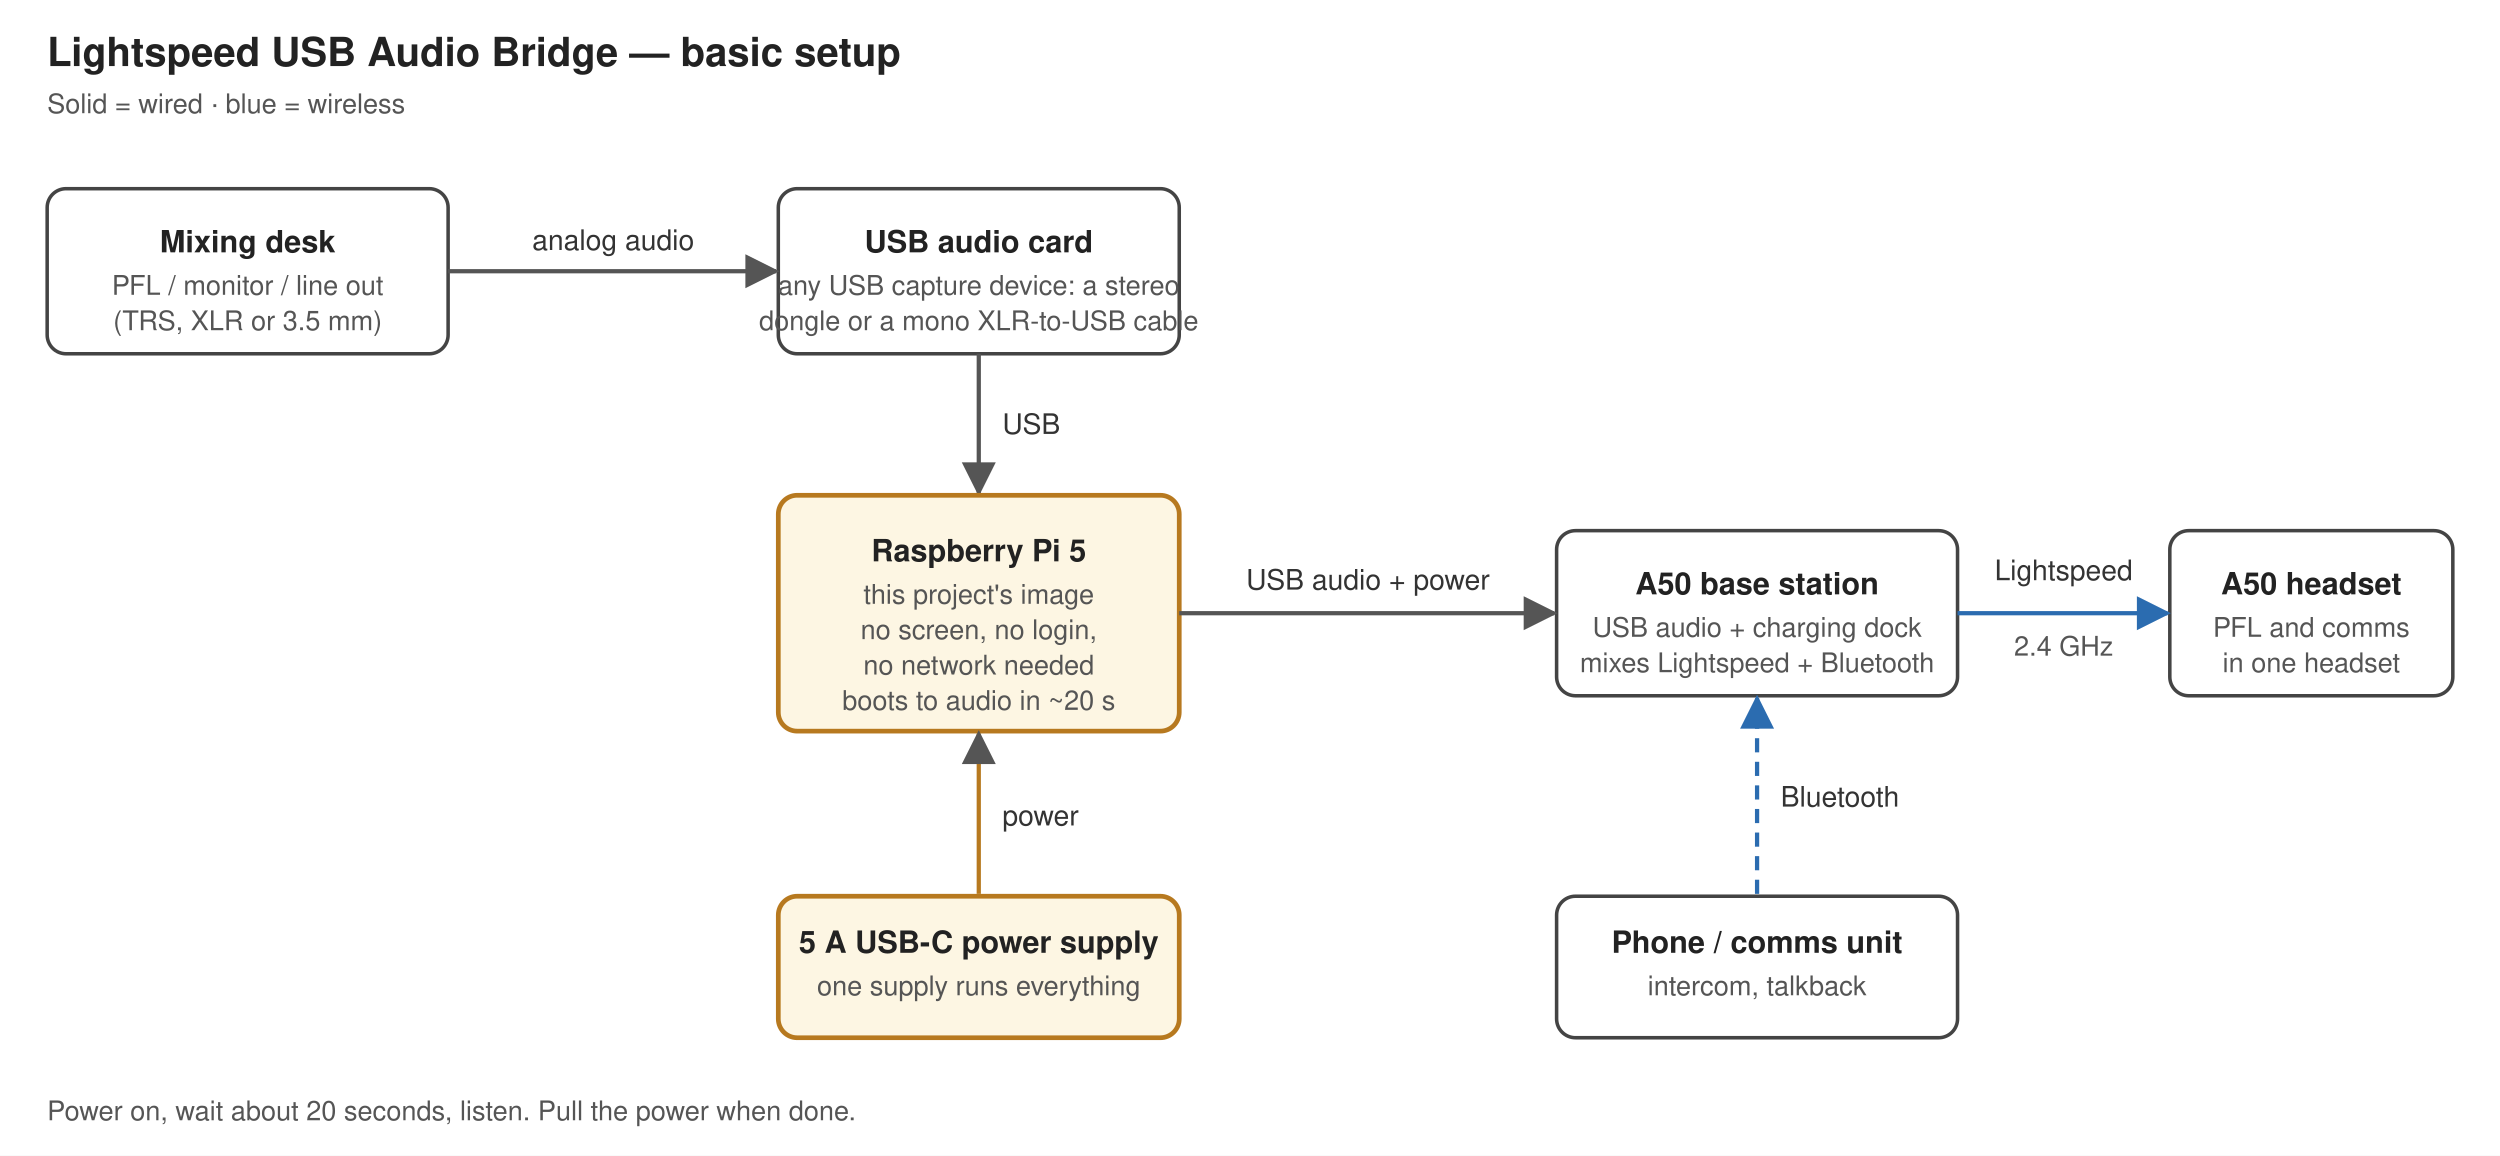
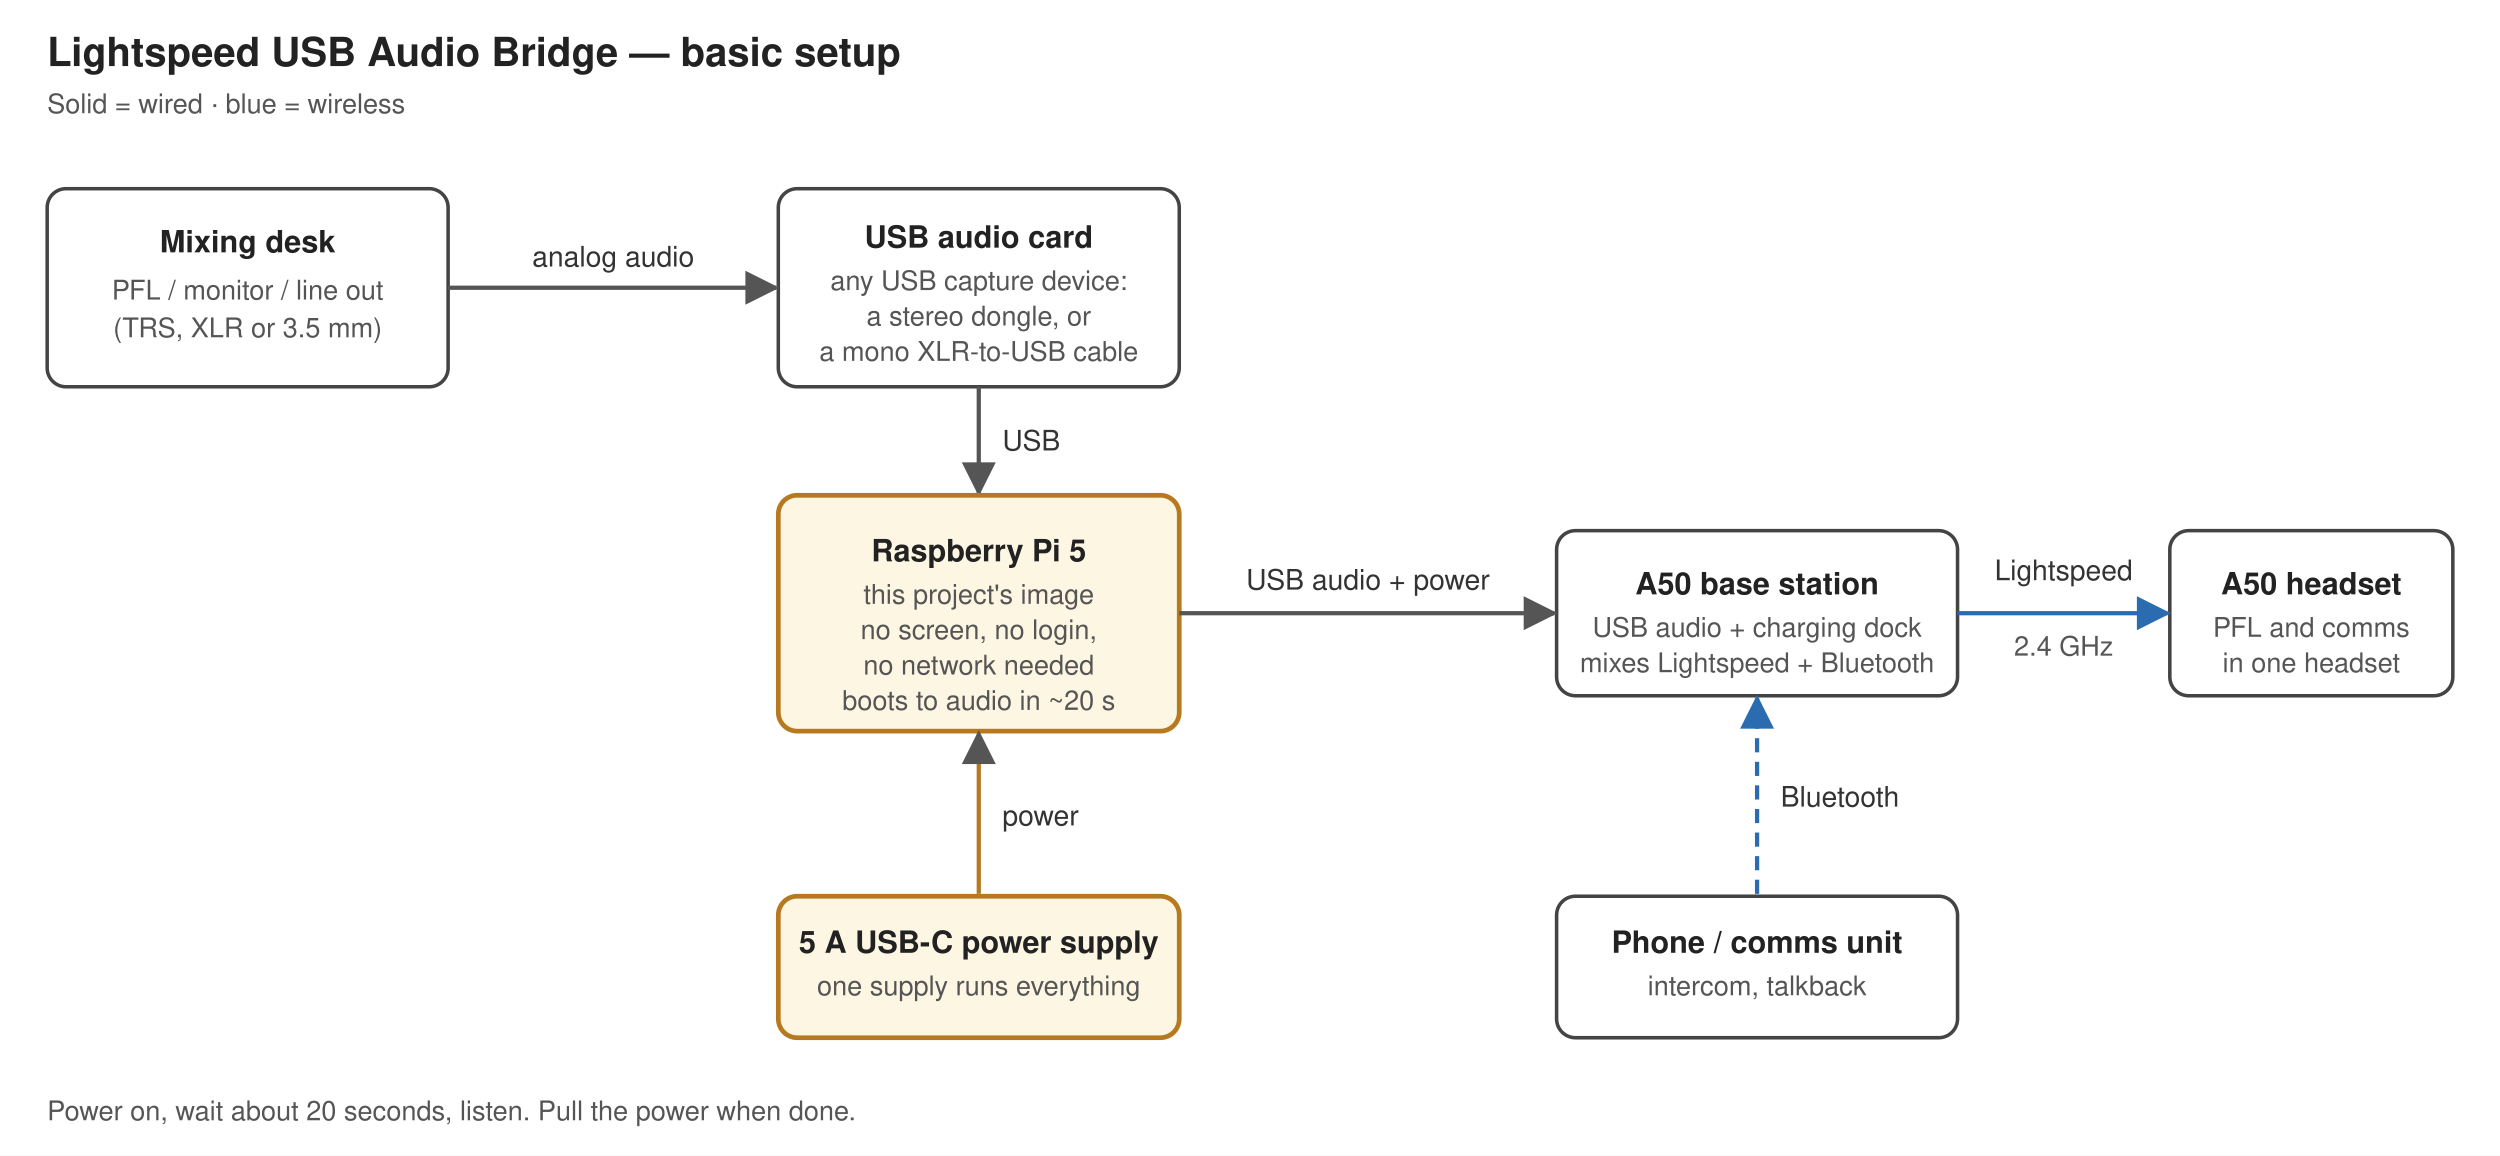
<svg xmlns="http://www.w3.org/2000/svg" width="1060" height="490" viewBox="0 0 1060 490" font-family="-apple-system, 'Segoe UI', Helvetica, Arial, sans-serif" font-size="13">
  <defs>
    <marker id="arr" viewBox="0 0 10 10" refX="9" refY="5" markerWidth="8" markerHeight="8" orient="auto-start-reverse">
      <path d="M0,0 L10,5 L0,10 z" fill="#555" />
    </marker>
    <marker id="arr2" viewBox="0 0 10 10" refX="9" refY="5" markerWidth="8" markerHeight="8" orient="auto-start-reverse">
      <path d="M0,0 L10,5 L0,10 z" fill="#2b6cb0" />
    </marker>
    <style>
      .box { fill:#fff; stroke:#444; stroke-width:1.5; rx:8; }
      .pi  { fill:#fdf6e3; stroke:#b7791f; stroke-width:2; rx:8; }
      .t   { fill:#222; }
      .s   { fill:#555; font-size:11.5px; }
      .l   { fill:#333; font-size:12px; }
      .w   { stroke:#555; stroke-width:1.8; fill:none; marker-end:url(#arr); }
      .bt  { stroke:#2b6cb0; stroke-width:1.8; fill:none; stroke-dasharray:6 4; marker-end:url(#arr2); }
      .rf  { stroke:#2b6cb0; stroke-width:1.8; fill:none; marker-end:url(#arr2); }
      .pw  { stroke:#b7791f; stroke-width:1.8; fill:none; marker-end:url(#arr); }
    </style>
  </defs>
  <rect width="1060" height="490" fill="#ffffff" />
  <text x="20" y="28" font-size="17" font-weight="600" class="t">Lightspeed USB Audio Bridge — basic setup</text>
  <text x="20" y="48" class="s">Solid = wired · blue = wireless</text>
-   <rect x="20" y="80" width="170" height="70" class="box" />
+   <rect x="20" y="80" width="170" height="84" class="box" />
  <text x="105" y="107" text-anchor="middle" class="t" font-weight="600">Mixing desk</text>
-   <text x="105" y="125" text-anchor="middle" class="s">PFL / monitor / line out</text>
-   <text x="105" y="140" text-anchor="middle" class="s">(TRS, XLR or 3.5 mm)</text>
-   <rect x="330" y="80" width="170" height="70" class="box" />
-   <text x="415" y="107" text-anchor="middle" class="t" font-weight="600">USB audio card</text>
-   <text x="415" y="125" text-anchor="middle" class="s">any USB capture device: a stereo</text>
-   <text x="415" y="140" text-anchor="middle" class="s">dongle or a mono XLR-to-USB cable</text>
-   <line x1="190" y1="115" x2="329" y2="115" class="w" />
-   <text x="260" y="106" text-anchor="middle" class="l">analog audio</text>
-   <line x1="415" y1="150" x2="415" y2="209" class="w" />
-   <text x="425" y="184" class="l">USB</text>
+   <text x="105" y="127" text-anchor="middle" class="s">PFL / monitor / line out</text>
+   <text x="105" y="143" text-anchor="middle" class="s">(TRS, XLR or 3.5 mm)</text>
+   <rect x="330" y="80" width="170" height="84" class="box" />
+   <text x="415" y="105" text-anchor="middle" class="t" font-weight="600">USB audio card</text>
+   <text x="415" y="123" text-anchor="middle" class="s">any USB capture device:</text>
+   <text x="415" y="138" text-anchor="middle" class="s">a stereo dongle, or</text>
+   <text x="415" y="153" text-anchor="middle" class="s">a mono XLR-to-USB cable</text>
+   <line x1="190" y1="122" x2="329" y2="122" class="w" />
+   <text x="260" y="113" text-anchor="middle" class="l">analog audio</text>
+   <line x1="415" y1="164" x2="415" y2="209" class="w" />
+   <text x="425" y="191" class="l">USB</text>
  <rect x="330" y="210" width="170" height="100" class="pi" />
  <text x="415" y="238" text-anchor="middle" class="t" font-weight="600">Raspberry Pi 5</text>
  <text x="415" y="256" text-anchor="middle" class="s">this project's image</text>
  <text x="415" y="271" text-anchor="middle" class="s">no screen, no login,</text>
  <text x="415" y="286" text-anchor="middle" class="s">no network needed</text>
  <text x="415" y="301" text-anchor="middle" class="s">boots to audio in ~20 s</text>
  <rect x="660" y="225" width="170" height="70" class="box" />
  <text x="745" y="252" text-anchor="middle" class="t" font-weight="600">A50 base station</text>
  <text x="745" y="270" text-anchor="middle" class="s">USB audio + charging dock</text>
  <text x="745" y="285" text-anchor="middle" class="s">mixes Lightspeed + Bluetooth</text>
  <rect x="920" y="225" width="120" height="70" class="box" />
  <text x="980" y="252" text-anchor="middle" class="t" font-weight="600">A50 headset</text>
  <text x="980" y="270" text-anchor="middle" class="s">PFL and comms</text>
  <text x="980" y="285" text-anchor="middle" class="s">in one headset</text>
  <line x1="500" y1="260" x2="659" y2="260" class="w" />
  <text x="580" y="250" text-anchor="middle" class="l">USB audio + power</text>
  <line x1="830" y1="260" x2="919" y2="260" class="rf" />
  <text x="875" y="246" text-anchor="middle" class="l" fill="#2b6cb0">Lightspeed</text>
  <text x="875" y="278" text-anchor="middle" class="s" fill="#2b6cb0">2.4 GHz</text>
  <rect x="330" y="380" width="170" height="60" class="pi" />
  <text x="415" y="404" text-anchor="middle" class="t" font-weight="600">5 A USB-C power supply</text>
  <text x="415" y="422" text-anchor="middle" class="s">one supply runs everything</text>
  <line x1="415" y1="379" x2="415" y2="311" class="pw" />
  <text x="425" y="350" class="l" fill="#b7791f">power</text>
  <rect x="660" y="380" width="170" height="60" class="box" />
  <text x="745" y="404" text-anchor="middle" class="t" font-weight="600">Phone / comms unit</text>
  <text x="745" y="422" text-anchor="middle" class="s">intercom, talkback</text>
  <line x1="745" y1="379" x2="745" y2="296" class="bt" />
  <text x="755" y="342" class="l" fill="#2b6cb0">Bluetooth</text>
  <text x="20" y="475" class="s">Power on, wait about 20 seconds, listen. Pull the power when done.</text>
</svg>
